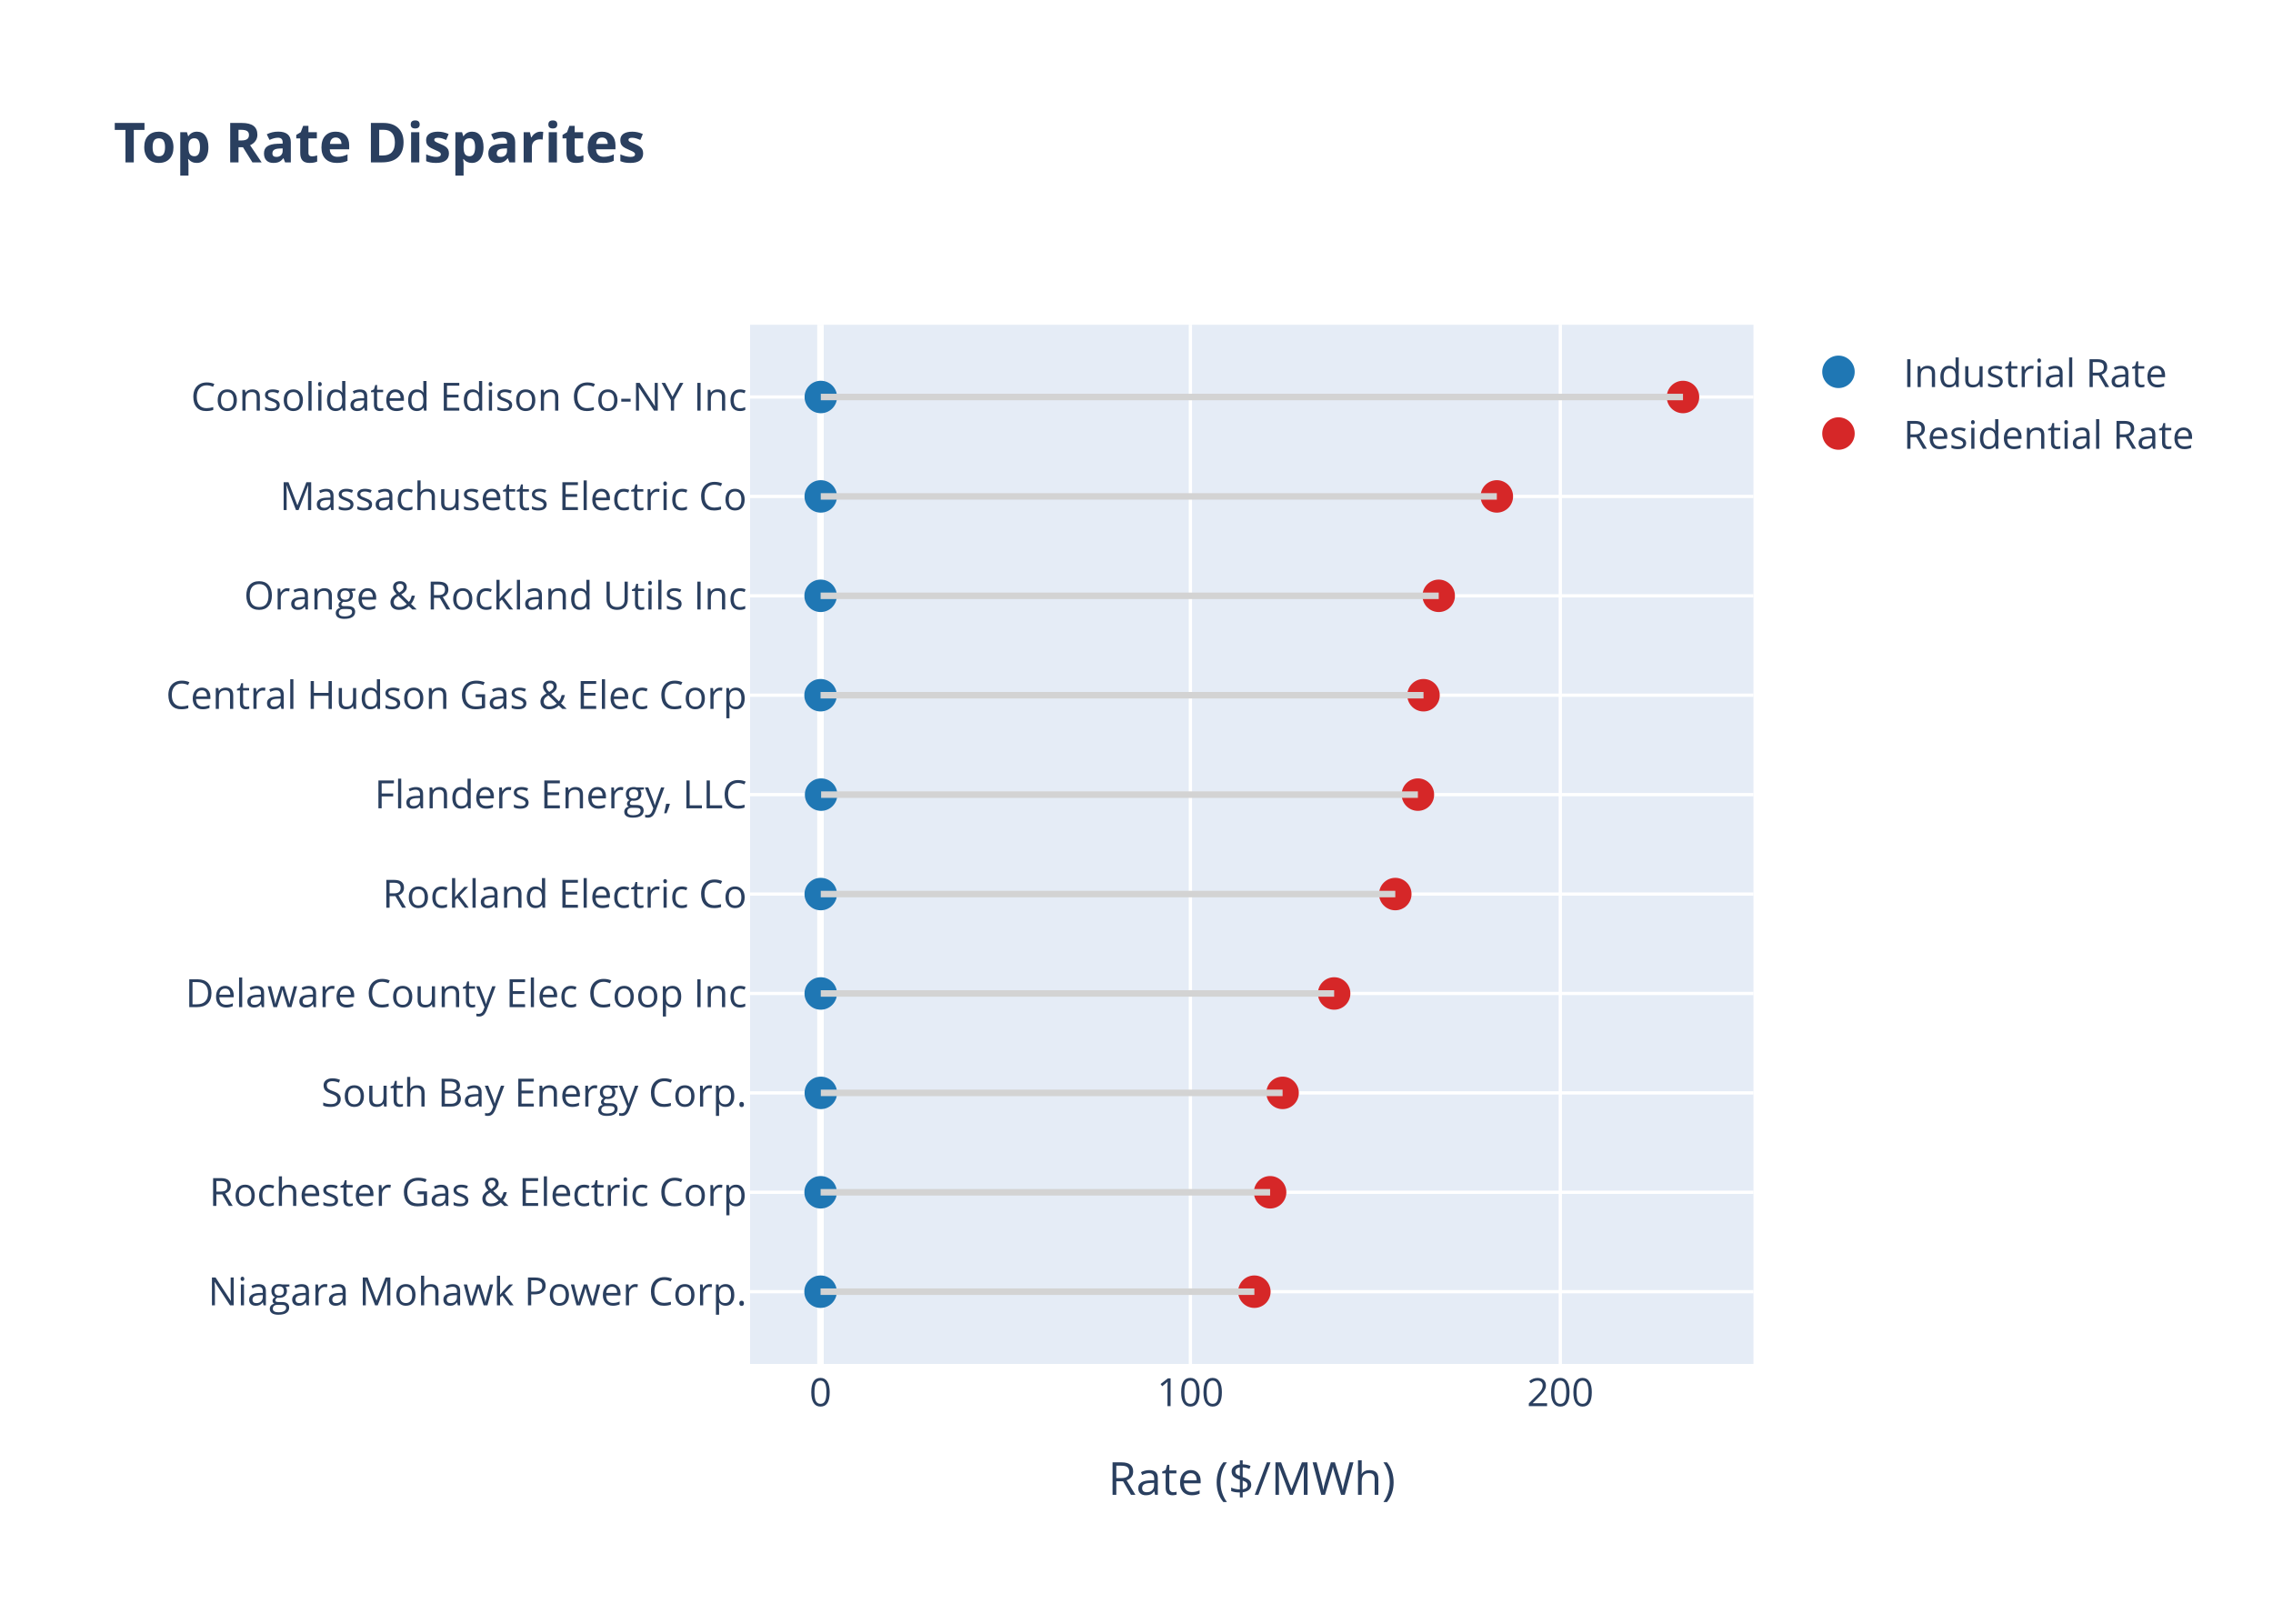
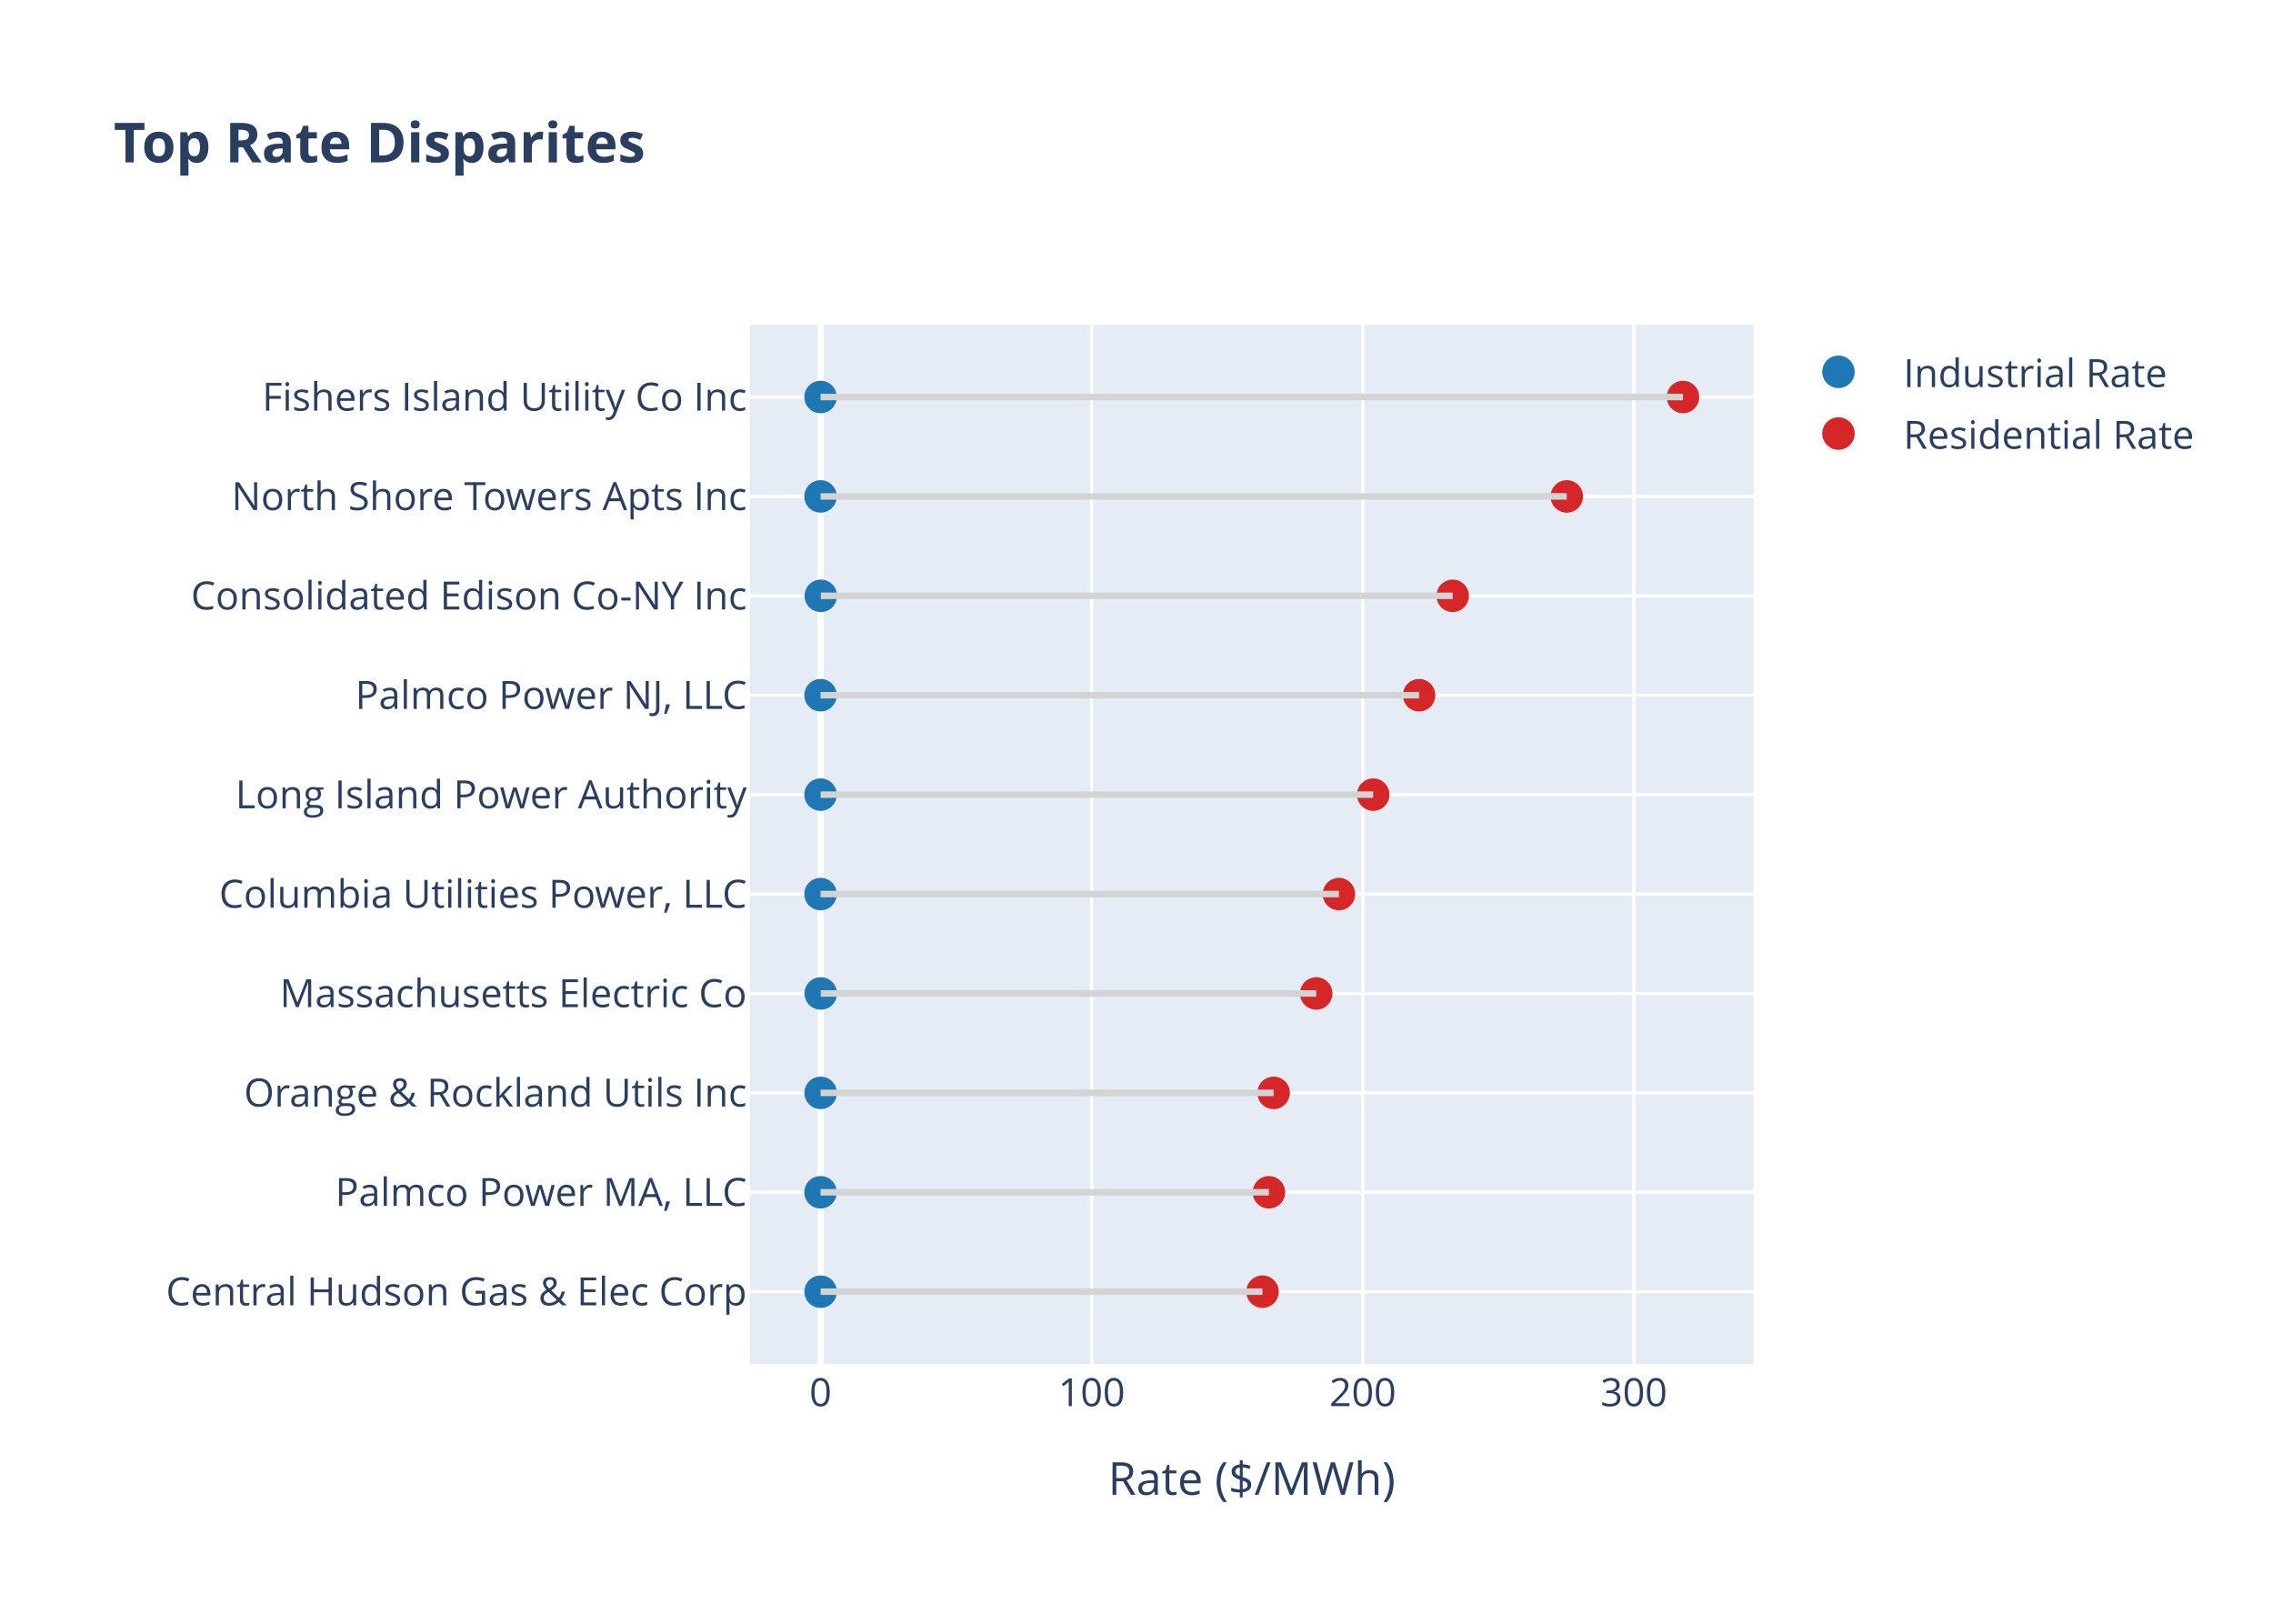
<svg xmlns="http://www.w3.org/2000/svg" class="main-svg" width="700" height="500" style="" viewBox="0 0 700 500">
  <rect x="0" y="0" width="700" height="500" style="fill: rgb(255, 255, 255); fill-opacity: 1;" />
-   <defs id="defs-4cd8f7">
+   <defs id="defs-5a00b7">
    <g class="clips">
-       <clipPath id="clip4cd8f7xyplot" class="plotclip">
+       <clipPath id="clip5a00b7xyplot" class="plotclip">
        <rect width="309" height="320" />
      </clipPath>
-       <clipPath class="axesclip" id="clip4cd8f7x">
+       <clipPath class="axesclip" id="clip5a00b7x">
        <rect x="231" y="0" width="309" height="500" />
      </clipPath>
-       <clipPath class="axesclip" id="clip4cd8f7y">
+       <clipPath class="axesclip" id="clip5a00b7y">
        <rect x="0" y="100" width="700" height="320" />
      </clipPath>
-       <clipPath class="axesclip" id="clip4cd8f7xy">
+       <clipPath class="axesclip" id="clip5a00b7xy">
        <rect x="231" y="100" width="309" height="320" />
      </clipPath>
    </g>
    <g class="gradients" />
    <g class="patterns" />
  </defs>
  <g class="bglayer">
    <rect class="bg" x="231" y="100" width="309" height="320" style="fill: rgb(229, 236, 246); fill-opacity: 1; stroke-width: 0;" />
  </g>
  <g class="layer-below">
    <g class="imagelayer" />
    <g class="shapelayer" />
  </g>
  <g class="cartesianlayer">
    <g class="subplot xy">
      <g class="layer-subplot">
        <g class="shapelayer" />
        <g class="imagelayer" />
      </g>
      <g class="minor-gridlayer">
        <g class="x" />
        <g class="y" />
      </g>
      <g class="gridlayer">
        <g class="x">
-           <path class="xgrid crisp" transform="translate(366.6,0)" d="M0,100v320" style="stroke: rgb(255, 255, 255); stroke-opacity: 1; stroke-width: 1px;" />
-           <path class="xgrid crisp" transform="translate(480.52,0)" d="M0,100v320" style="stroke: rgb(255, 255, 255); stroke-opacity: 1; stroke-width: 1px;" />
+           <path class="xgrid crisp" transform="translate(336.19,0)" d="M0,100v320" style="stroke: rgb(255, 255, 255); stroke-opacity: 1; stroke-width: 1px;" />
+           <path class="xgrid crisp" transform="translate(419.68,0)" d="M0,100v320" style="stroke: rgb(255, 255, 255); stroke-opacity: 1; stroke-width: 1px;" />
+           <path class="xgrid crisp" transform="translate(503.17,0)" d="M0,100v320" style="stroke: rgb(255, 255, 255); stroke-opacity: 1; stroke-width: 1px;" />
        </g>
        <g class="y">
          <path class="ygrid crisp" transform="translate(0,397.75)" d="M231,0h309" style="stroke: rgb(255, 255, 255); stroke-opacity: 1; stroke-width: 1px;" />
          <path class="ygrid crisp" transform="translate(0,367.14)" d="M231,0h309" style="stroke: rgb(255, 255, 255); stroke-opacity: 1; stroke-width: 1px;" />
          <path class="ygrid crisp" transform="translate(0,336.53)" d="M231,0h309" style="stroke: rgb(255, 255, 255); stroke-opacity: 1; stroke-width: 1px;" />
          <path class="ygrid crisp" transform="translate(0,305.92)" d="M231,0h309" style="stroke: rgb(255, 255, 255); stroke-opacity: 1; stroke-width: 1px;" />
          <path class="ygrid crisp" transform="translate(0,275.31)" d="M231,0h309" style="stroke: rgb(255, 255, 255); stroke-opacity: 1; stroke-width: 1px;" />
          <path class="ygrid crisp" transform="translate(0,244.69)" d="M231,0h309" style="stroke: rgb(255, 255, 255); stroke-opacity: 1; stroke-width: 1px;" />
          <path class="ygrid crisp" transform="translate(0,214.08)" d="M231,0h309" style="stroke: rgb(255, 255, 255); stroke-opacity: 1; stroke-width: 1px;" />
          <path class="ygrid crisp" transform="translate(0,183.47)" d="M231,0h309" style="stroke: rgb(255, 255, 255); stroke-opacity: 1; stroke-width: 1px;" />
          <path class="ygrid crisp" transform="translate(0,152.86)" d="M231,0h309" style="stroke: rgb(255, 255, 255); stroke-opacity: 1; stroke-width: 1px;" />
          <path class="ygrid crisp" transform="translate(0,122.25)" d="M231,0h309" style="stroke: rgb(255, 255, 255); stroke-opacity: 1; stroke-width: 1px;" />
        </g>
      </g>
      <g class="zerolinelayer">
-         <path class="xzl zl crisp" transform="translate(252.68,0)" d="M0,100v320" style="stroke: rgb(255, 255, 255); stroke-opacity: 1; stroke-width: 2px;" />
+         <path class="xzl zl crisp" transform="translate(252.7,0)" d="M0,100v320" style="stroke: rgb(255, 255, 255); stroke-opacity: 1; stroke-width: 2px;" />
      </g>
      <g class="layer-between">
        <g class="shapelayer" />
        <g class="imagelayer" />
      </g>
      <path class="xlines-below" />
      <path class="ylines-below" />
      <g class="overlines-below" />
      <g class="xaxislayer-below" />
      <g class="yaxislayer-below" />
      <g class="overaxes-below" />
      <g class="overplot">
-         <g class="xy" transform="translate(231,100)" clip-path="url(#clip4cd8f7xyplot)">
+         <g class="xy" transform="translate(231,100)" clip-path="url(#clip5a00b7xyplot)">
          <g class="scatterlayer mlayer">
-             <g class="trace scatter traceb0e47e" style="stroke-miterlimit: 2; opacity: 1;">
+             <g class="trace scatter trace66a098" style="stroke-miterlimit: 2; opacity: 1;">
              <g class="fills" />
              <g class="errorbars" />
              <g class="lines" />
              <g class="points">
-                 <path class="point" transform="translate(21.7,297.75)" d="M5,0A5,5 0 1,1 0,-5A5,5 0 0,1 5,0Z" style="opacity: 1; stroke-width: 0px; fill: rgb(31, 119, 180); fill-opacity: 1;" />
-                 <path class="point" transform="translate(21.72,267.14)" d="M5,0A5,5 0 1,1 0,-5A5,5 0 0,1 5,0Z" style="opacity: 1; stroke-width: 0px; fill: rgb(31, 119, 180); fill-opacity: 1;" />
-                 <path class="point" transform="translate(21.78,236.53)" d="M5,0A5,5 0 1,1 0,-5A5,5 0 0,1 5,0Z" style="opacity: 1; stroke-width: 0px; fill: rgb(31, 119, 180); fill-opacity: 1;" />
+                 <path class="point" transform="translate(21.72,297.75)" d="M5,0A5,5 0 1,1 0,-5A5,5 0 0,1 5,0Z" style="opacity: 1; stroke-width: 0px; fill: rgb(31, 119, 180); fill-opacity: 1;" />
+                 <path class="point" transform="translate(21.7,267.14)" d="M5,0A5,5 0 1,1 0,-5A5,5 0 0,1 5,0Z" style="opacity: 1; stroke-width: 0px; fill: rgb(31, 119, 180); fill-opacity: 1;" />
+                 <path class="point" transform="translate(21.73,236.53)" d="M5,0A5,5 0 1,1 0,-5A5,5 0 0,1 5,0Z" style="opacity: 1; stroke-width: 0px; fill: rgb(31, 119, 180); fill-opacity: 1;" />
                <path class="point" transform="translate(21.76,205.92)" d="M5,0A5,5 0 1,1 0,-5A5,5 0 0,1 5,0Z" style="opacity: 1; stroke-width: 0px; fill: rgb(31, 119, 180); fill-opacity: 1;" />
-                 <path class="point" transform="translate(21.76,175.31)" d="M5,0A5,5 0 1,1 0,-5A5,5 0 0,1 5,0Z" style="opacity: 1; stroke-width: 0px; fill: rgb(31, 119, 180); fill-opacity: 1;" />
-                 <path class="point" transform="translate(21.87,144.69)" d="M5,0A5,5 0 1,1 0,-5A5,5 0 0,1 5,0Z" style="opacity: 1; stroke-width: 0px; fill: rgb(31, 119, 180); fill-opacity: 1;" />
+                 <path class="point" transform="translate(21.7,175.31)" d="M5,0A5,5 0 1,1 0,-5A5,5 0 0,1 5,0Z" style="opacity: 1; stroke-width: 0px; fill: rgb(31, 119, 180); fill-opacity: 1;" />
+                 <path class="point" transform="translate(21.7,144.69)" d="M5,0A5,5 0 1,1 0,-5A5,5 0 0,1 5,0Z" style="opacity: 1; stroke-width: 0px; fill: rgb(31, 119, 180); fill-opacity: 1;" />
                <path class="point" transform="translate(21.7,114.08)" d="M5,0A5,5 0 1,1 0,-5A5,5 0 0,1 5,0Z" style="opacity: 1; stroke-width: 0px; fill: rgb(31, 119, 180); fill-opacity: 1;" />
-                 <path class="point" transform="translate(21.72,83.47)" d="M5,0A5,5 0 1,1 0,-5A5,5 0 0,1 5,0Z" style="opacity: 1; stroke-width: 0px; fill: rgb(31, 119, 180); fill-opacity: 1;" />
-                 <path class="point" transform="translate(21.76,52.86)" d="M5,0A5,5 0 1,1 0,-5A5,5 0 0,1 5,0Z" style="opacity: 1; stroke-width: 0px; fill: rgb(31, 119, 180); fill-opacity: 1;" />
-                 <path class="point" transform="translate(21.78,22.25)" d="M5,0A5,5 0 1,1 0,-5A5,5 0 0,1 5,0Z" style="opacity: 1; stroke-width: 0px; fill: rgb(31, 119, 180); fill-opacity: 1;" />
+                 <path class="point" transform="translate(21.78,83.47)" d="M5,0A5,5 0 1,1 0,-5A5,5 0 0,1 5,0Z" style="opacity: 1; stroke-width: 0px; fill: rgb(31, 119, 180); fill-opacity: 1;" />
+                 <path class="point" transform="translate(21.7,52.86)" d="M5,0A5,5 0 1,1 0,-5A5,5 0 0,1 5,0Z" style="opacity: 1; stroke-width: 0px; fill: rgb(31, 119, 180); fill-opacity: 1;" />
+                 <path class="point" transform="translate(21.7,22.25)" d="M5,0A5,5 0 1,1 0,-5A5,5 0 0,1 5,0Z" style="opacity: 1; stroke-width: 0px; fill: rgb(31, 119, 180); fill-opacity: 1;" />
              </g>
              <g class="text" />
            </g>
-             <g class="trace scatter tracefb65ec" style="stroke-miterlimit: 2; opacity: 1;">
+             <g class="trace scatter tracea89001" style="stroke-miterlimit: 2; opacity: 1;">
              <g class="fills" />
              <g class="errorbars" />
              <g class="lines" />
              <g class="points">
-                 <path class="point" transform="translate(155.3,297.75)" d="M5,0A5,5 0 1,1 0,-5A5,5 0 0,1 5,0Z" style="opacity: 1; stroke-width: 0px; fill: rgb(214, 39, 40); fill-opacity: 1;" />
-                 <path class="point" transform="translate(160.15,267.14)" d="M5,0A5,5 0 1,1 0,-5A5,5 0 0,1 5,0Z" style="opacity: 1; stroke-width: 0px; fill: rgb(214, 39, 40); fill-opacity: 1;" />
-                 <path class="point" transform="translate(163.99,236.53)" d="M5,0A5,5 0 1,1 0,-5A5,5 0 0,1 5,0Z" style="opacity: 1; stroke-width: 0px; fill: rgb(214, 39, 40); fill-opacity: 1;" />
-                 <path class="point" transform="translate(179.87,205.92)" d="M5,0A5,5 0 1,1 0,-5A5,5 0 0,1 5,0Z" style="opacity: 1; stroke-width: 0px; fill: rgb(214, 39, 40); fill-opacity: 1;" />
-                 <path class="point" transform="translate(198.7,175.31)" d="M5,0A5,5 0 1,1 0,-5A5,5 0 0,1 5,0Z" style="opacity: 1; stroke-width: 0px; fill: rgb(214, 39, 40); fill-opacity: 1;" />
-                 <path class="point" transform="translate(205.66,144.69)" d="M5,0A5,5 0 1,1 0,-5A5,5 0 0,1 5,0Z" style="opacity: 1; stroke-width: 0px; fill: rgb(214, 39, 40); fill-opacity: 1;" />
-                 <path class="point" transform="translate(207.39,114.08)" d="M5,0A5,5 0 1,1 0,-5A5,5 0 0,1 5,0Z" style="opacity: 1; stroke-width: 0px; fill: rgb(214, 39, 40); fill-opacity: 1;" />
-                 <path class="point" transform="translate(212.07,83.47)" d="M5,0A5,5 0 1,1 0,-5A5,5 0 0,1 5,0Z" style="opacity: 1; stroke-width: 0px; fill: rgb(214, 39, 40); fill-opacity: 1;" />
-                 <path class="point" transform="translate(229.97,52.86)" d="M5,0A5,5 0 1,1 0,-5A5,5 0 0,1 5,0Z" style="opacity: 1; stroke-width: 0px; fill: rgb(214, 39, 40); fill-opacity: 1;" />
+                 <path class="point" transform="translate(157.81,297.75)" d="M5,0A5,5 0 1,1 0,-5A5,5 0 0,1 5,0Z" style="opacity: 1; stroke-width: 0px; fill: rgb(214, 39, 40); fill-opacity: 1;" />
+                 <path class="point" transform="translate(159.78,267.14)" d="M5,0A5,5 0 1,1 0,-5A5,5 0 0,1 5,0Z" style="opacity: 1; stroke-width: 0px; fill: rgb(214, 39, 40); fill-opacity: 1;" />
+                 <path class="point" transform="translate(161.23,236.53)" d="M5,0A5,5 0 1,1 0,-5A5,5 0 0,1 5,0Z" style="opacity: 1; stroke-width: 0px; fill: rgb(214, 39, 40); fill-opacity: 1;" />
+                 <path class="point" transform="translate(174.35,205.92)" d="M5,0A5,5 0 1,1 0,-5A5,5 0 0,1 5,0Z" style="opacity: 1; stroke-width: 0px; fill: rgb(214, 39, 40); fill-opacity: 1;" />
+                 <path class="point" transform="translate(181.34,175.31)" d="M5,0A5,5 0 1,1 0,-5A5,5 0 0,1 5,0Z" style="opacity: 1; stroke-width: 0px; fill: rgb(214, 39, 40); fill-opacity: 1;" />
+                 <path class="point" transform="translate(191.9,144.69)" d="M5,0A5,5 0 1,1 0,-5A5,5 0 0,1 5,0Z" style="opacity: 1; stroke-width: 0px; fill: rgb(214, 39, 40); fill-opacity: 1;" />
+                 <path class="point" transform="translate(206.03,114.08)" d="M5,0A5,5 0 1,1 0,-5A5,5 0 0,1 5,0Z" style="opacity: 1; stroke-width: 0px; fill: rgb(214, 39, 40); fill-opacity: 1;" />
+                 <path class="point" transform="translate(216.37,83.47)" d="M5,0A5,5 0 1,1 0,-5A5,5 0 0,1 5,0Z" style="opacity: 1; stroke-width: 0px; fill: rgb(214, 39, 40); fill-opacity: 1;" />
+                 <path class="point" transform="translate(251.52,52.86)" d="M5,0A5,5 0 1,1 0,-5A5,5 0 0,1 5,0Z" style="opacity: 1; stroke-width: 0px; fill: rgb(214, 39, 40); fill-opacity: 1;" />
                <path class="point" transform="translate(287.3,22.25)" d="M5,0A5,5 0 1,1 0,-5A5,5 0 0,1 5,0Z" style="opacity: 1; stroke-width: 0px; fill: rgb(214, 39, 40); fill-opacity: 1;" />
              </g>
              <g class="text" />
            </g>
          </g>
        </g>
      </g>
      <g class="zerolinelayer-above" />
      <path class="xlines-above crisp" d="M0,0" style="fill: none;" />
      <path class="ylines-above crisp" d="M0,0" style="fill: none;" />
      <g class="overlines-above" />
      <g class="xaxislayer-above">
        <g class="xtick">
-           <text text-anchor="middle" x="0" y="433" transform="translate(252.68,0)" style="font-family: 'Open Sans', verdana, arial, sans-serif; font-size: 12px; fill: rgb(42, 63, 95); fill-opacity: 1; white-space: pre;">0</text>
-         </g>
-         <g class="xtick">
-           <text text-anchor="middle" x="0" y="433" style="font-family: 'Open Sans', verdana, arial, sans-serif; font-size: 12px; fill: rgb(42, 63, 95); fill-opacity: 1; white-space: pre;" transform="translate(366.6,0)">100</text>
-         </g>
-         <g class="xtick">
-           <text text-anchor="middle" x="0" y="433" style="font-family: 'Open Sans', verdana, arial, sans-serif; font-size: 12px; fill: rgb(42, 63, 95); fill-opacity: 1; white-space: pre;" transform="translate(480.52,0)">200</text>
+           <text text-anchor="middle" x="0" y="433" transform="translate(252.7,0)" style="font-family: 'Open Sans', verdana, arial, sans-serif; font-size: 12px; fill: rgb(42, 63, 95); fill-opacity: 1; white-space: pre;">0</text>
+         </g>
+         <g class="xtick">
+           <text text-anchor="middle" x="0" y="433" style="font-family: 'Open Sans', verdana, arial, sans-serif; font-size: 12px; fill: rgb(42, 63, 95); fill-opacity: 1; white-space: pre;" transform="translate(336.19,0)">100</text>
+         </g>
+         <g class="xtick">
+           <text text-anchor="middle" x="0" y="433" style="font-family: 'Open Sans', verdana, arial, sans-serif; font-size: 12px; fill: rgb(42, 63, 95); fill-opacity: 1; white-space: pre;" transform="translate(419.68,0)">200</text>
+         </g>
+         <g class="xtick">
+           <text text-anchor="middle" x="0" y="433" style="font-family: 'Open Sans', verdana, arial, sans-serif; font-size: 12px; fill: rgb(42, 63, 95); fill-opacity: 1; white-space: pre;" transform="translate(503.17,0)">300</text>
        </g>
      </g>
      <g class="yaxislayer-above">
        <g class="ytick">
-           <text text-anchor="end" x="230" y="4.2" transform="translate(0,397.75)" style="font-family: 'Open Sans', verdana, arial, sans-serif; font-size: 12px; fill: rgb(42, 63, 95); fill-opacity: 1; white-space: pre;">Niagara Mohawk Power Corp.</text>
-         </g>
-         <g class="ytick">
-           <text text-anchor="end" x="230" y="4.2" transform="translate(0,367.14)" style="font-family: 'Open Sans', verdana, arial, sans-serif; font-size: 12px; fill: rgb(42, 63, 95); fill-opacity: 1; white-space: pre;">Rochester Gas &amp; Electric Corp</text>
-         </g>
-         <g class="ytick">
-           <text text-anchor="end" x="230" y="4.2" transform="translate(0,336.53)" style="font-family: 'Open Sans', verdana, arial, sans-serif; font-size: 12px; fill: rgb(42, 63, 95); fill-opacity: 1; white-space: pre;">South Bay Energy Corp.</text>
-         </g>
-         <g class="ytick">
-           <text text-anchor="end" x="230" y="4.2" transform="translate(0,305.92)" style="font-family: 'Open Sans', verdana, arial, sans-serif; font-size: 12px; fill: rgb(42, 63, 95); fill-opacity: 1; white-space: pre;">Delaware County Elec Coop Inc</text>
-         </g>
-         <g class="ytick">
-           <text text-anchor="end" x="230" y="4.2" transform="translate(0,275.31)" style="font-family: 'Open Sans', verdana, arial, sans-serif; font-size: 12px; fill: rgb(42, 63, 95); fill-opacity: 1; white-space: pre;">Rockland Electric Co</text>
-         </g>
-         <g class="ytick">
-           <text text-anchor="end" x="230" y="4.2" transform="translate(0,244.69)" style="font-family: 'Open Sans', verdana, arial, sans-serif; font-size: 12px; fill: rgb(42, 63, 95); fill-opacity: 1; white-space: pre;">Flanders Energy, LLC</text>
-         </g>
-         <g class="ytick">
-           <text text-anchor="end" x="230" y="4.2" transform="translate(0,214.08)" style="font-family: 'Open Sans', verdana, arial, sans-serif; font-size: 12px; fill: rgb(42, 63, 95); fill-opacity: 1; white-space: pre;">Central Hudson Gas &amp; Elec Corp</text>
-         </g>
-         <g class="ytick">
-           <text text-anchor="end" x="230" y="4.2" transform="translate(0,183.47)" style="font-family: 'Open Sans', verdana, arial, sans-serif; font-size: 12px; fill: rgb(42, 63, 95); fill-opacity: 1; white-space: pre;">Orange &amp; Rockland Utils Inc</text>
-         </g>
-         <g class="ytick">
-           <text text-anchor="end" x="230" y="4.2" transform="translate(0,152.86)" style="font-family: 'Open Sans', verdana, arial, sans-serif; font-size: 12px; fill: rgb(42, 63, 95); fill-opacity: 1; white-space: pre;">Massachusetts Electric Co</text>
-         </g>
-         <g class="ytick">
-           <text text-anchor="end" x="230" y="4.2" transform="translate(0,122.25)" style="font-family: 'Open Sans', verdana, arial, sans-serif; font-size: 12px; fill: rgb(42, 63, 95); fill-opacity: 1; white-space: pre;">Consolidated Edison Co-NY Inc</text>
+           <text text-anchor="end" x="230" y="4.2" transform="translate(0,397.75)" style="font-family: 'Open Sans', verdana, arial, sans-serif; font-size: 12px; fill: rgb(42, 63, 95); fill-opacity: 1; white-space: pre;">Central Hudson Gas &amp; Elec Corp</text>
+         </g>
+         <g class="ytick">
+           <text text-anchor="end" x="230" y="4.2" transform="translate(0,367.14)" style="font-family: 'Open Sans', verdana, arial, sans-serif; font-size: 12px; fill: rgb(42, 63, 95); fill-opacity: 1; white-space: pre;">Palmco Power MA, LLC</text>
+         </g>
+         <g class="ytick">
+           <text text-anchor="end" x="230" y="4.2" transform="translate(0,336.53)" style="font-family: 'Open Sans', verdana, arial, sans-serif; font-size: 12px; fill: rgb(42, 63, 95); fill-opacity: 1; white-space: pre;">Orange &amp; Rockland Utils Inc</text>
+         </g>
+         <g class="ytick">
+           <text text-anchor="end" x="230" y="4.2" transform="translate(0,305.92)" style="font-family: 'Open Sans', verdana, arial, sans-serif; font-size: 12px; fill: rgb(42, 63, 95); fill-opacity: 1; white-space: pre;">Massachusetts Electric Co</text>
+         </g>
+         <g class="ytick">
+           <text text-anchor="end" x="230" y="4.2" transform="translate(0,275.31)" style="font-family: 'Open Sans', verdana, arial, sans-serif; font-size: 12px; fill: rgb(42, 63, 95); fill-opacity: 1; white-space: pre;">Columbia Utilities Power, LLC</text>
+         </g>
+         <g class="ytick">
+           <text text-anchor="end" x="230" y="4.2" transform="translate(0,244.69)" style="font-family: 'Open Sans', verdana, arial, sans-serif; font-size: 12px; fill: rgb(42, 63, 95); fill-opacity: 1; white-space: pre;">Long Island Power Authority</text>
+         </g>
+         <g class="ytick">
+           <text text-anchor="end" x="230" y="4.2" transform="translate(0,214.08)" style="font-family: 'Open Sans', verdana, arial, sans-serif; font-size: 12px; fill: rgb(42, 63, 95); fill-opacity: 1; white-space: pre;">Palmco Power NJ, LLC</text>
+         </g>
+         <g class="ytick">
+           <text text-anchor="end" x="230" y="4.2" transform="translate(0,183.47)" style="font-family: 'Open Sans', verdana, arial, sans-serif; font-size: 12px; fill: rgb(42, 63, 95); fill-opacity: 1; white-space: pre;">Consolidated Edison Co-NY Inc</text>
+         </g>
+         <g class="ytick">
+           <text text-anchor="end" x="230" y="4.2" transform="translate(0,152.86)" style="font-family: 'Open Sans', verdana, arial, sans-serif; font-size: 12px; fill: rgb(42, 63, 95); fill-opacity: 1; white-space: pre;">North Shore Towers Apts Inc</text>
+         </g>
+         <g class="ytick">
+           <text text-anchor="end" x="230" y="4.2" transform="translate(0,122.25)" style="font-family: 'Open Sans', verdana, arial, sans-serif; font-size: 12px; fill: rgb(42, 63, 95); fill-opacity: 1; white-space: pre;">Fishers Island Utility Co Inc</text>
        </g>
      </g>
      <g class="overaxes-above" />
    </g>
  </g>
  <g class="polarlayer" />
  <g class="smithlayer" />
  <g class="ternarylayer" />
  <g class="geolayer" />
  <g class="funnelarealayer" />
  <g class="pielayer" />
  <g class="iciclelayer" />
  <g class="treemaplayer" />
  <g class="sunburstlayer" />
  <g class="glimages" />
-   <defs id="topdefs-4cd8f7">
+   <defs id="topdefs-5a00b7">
    <g class="clips" />
-     <clipPath id="legend4cd8f7">
+     <clipPath id="legend5a00b7">
      <rect width="142" height="48" x="0" y="0" />
    </clipPath>
  </defs>
  <g class="layer-above">
    <g class="imagelayer" />
    <g class="shapelayer">
-       <g class="shape-group" data-index="0" clip-path="url(#clip4cd8f7xy)">
-         <path data-index="0" fill-rule="evenodd" d="M252.7,397.75L386.3,397.75" style="opacity: 1; stroke: rgb(211, 211, 211); stroke-opacity: 1; fill: rgb(0, 0, 0); fill-opacity: 0; stroke-width: 2px;" />
-       </g>
-       <g class="shape-group" data-index="1" clip-path="url(#clip4cd8f7xy)">
-         <path data-index="1" fill-rule="evenodd" d="M252.72,367.14L391.15,367.14" style="opacity: 1; stroke: rgb(211, 211, 211); stroke-opacity: 1; fill: rgb(0, 0, 0); fill-opacity: 0; stroke-width: 2px;" />
-       </g>
-       <g class="shape-group" data-index="2" clip-path="url(#clip4cd8f7xy)">
-         <path data-index="2" fill-rule="evenodd" d="M252.78,336.53L394.99,336.53" style="opacity: 1; stroke: rgb(211, 211, 211); stroke-opacity: 1; fill: rgb(0, 0, 0); fill-opacity: 0; stroke-width: 2px;" />
-       </g>
-       <g class="shape-group" data-index="3" clip-path="url(#clip4cd8f7xy)">
-         <path data-index="3" fill-rule="evenodd" d="M252.76,305.92L410.87,305.92" style="opacity: 1; stroke: rgb(211, 211, 211); stroke-opacity: 1; fill: rgb(0, 0, 0); fill-opacity: 0; stroke-width: 2px;" />
-       </g>
-       <g class="shape-group" data-index="4" clip-path="url(#clip4cd8f7xy)">
-         <path data-index="4" fill-rule="evenodd" d="M252.76,275.31L429.7,275.31" style="opacity: 1; stroke: rgb(211, 211, 211); stroke-opacity: 1; fill: rgb(0, 0, 0); fill-opacity: 0; stroke-width: 2px;" />
-       </g>
-       <g class="shape-group" data-index="5" clip-path="url(#clip4cd8f7xy)">
-         <path data-index="5" fill-rule="evenodd" d="M252.87,244.69L436.66,244.69" style="opacity: 1; stroke: rgb(211, 211, 211); stroke-opacity: 1; fill: rgb(0, 0, 0); fill-opacity: 0; stroke-width: 2px;" />
-       </g>
-       <g class="shape-group" data-index="6" clip-path="url(#clip4cd8f7xy)">
-         <path data-index="6" fill-rule="evenodd" d="M252.7,214.08L438.39,214.08" style="opacity: 1; stroke: rgb(211, 211, 211); stroke-opacity: 1; fill: rgb(0, 0, 0); fill-opacity: 0; stroke-width: 2px;" />
-       </g>
-       <g class="shape-group" data-index="7" clip-path="url(#clip4cd8f7xy)">
-         <path data-index="7" fill-rule="evenodd" d="M252.72,183.47L443.07,183.47" style="opacity: 1; stroke: rgb(211, 211, 211); stroke-opacity: 1; fill: rgb(0, 0, 0); fill-opacity: 0; stroke-width: 2px;" />
-       </g>
-       <g class="shape-group" data-index="8" clip-path="url(#clip4cd8f7xy)">
-         <path data-index="8" fill-rule="evenodd" d="M252.76,152.86L460.97,152.86" style="opacity: 1; stroke: rgb(211, 211, 211); stroke-opacity: 1; fill: rgb(0, 0, 0); fill-opacity: 0; stroke-width: 2px;" />
-       </g>
-       <g class="shape-group" data-index="9" clip-path="url(#clip4cd8f7xy)">
-         <path data-index="9" fill-rule="evenodd" d="M252.78,122.25L518.3,122.25" style="opacity: 1; stroke: rgb(211, 211, 211); stroke-opacity: 1; fill: rgb(0, 0, 0); fill-opacity: 0; stroke-width: 2px;" />
+       <g class="shape-group" data-index="0" clip-path="url(#clip5a00b7xy)">
+         <path data-index="0" fill-rule="evenodd" d="M252.72,397.75L388.81,397.75" style="opacity: 1; stroke: rgb(211, 211, 211); stroke-opacity: 1; fill: rgb(0, 0, 0); fill-opacity: 0; stroke-width: 2px;" />
+       </g>
+       <g class="shape-group" data-index="1" clip-path="url(#clip5a00b7xy)">
+         <path data-index="1" fill-rule="evenodd" d="M252.7,367.14L390.78,367.14" style="opacity: 1; stroke: rgb(211, 211, 211); stroke-opacity: 1; fill: rgb(0, 0, 0); fill-opacity: 0; stroke-width: 2px;" />
+       </g>
+       <g class="shape-group" data-index="2" clip-path="url(#clip5a00b7xy)">
+         <path data-index="2" fill-rule="evenodd" d="M252.73,336.53L392.23,336.53" style="opacity: 1; stroke: rgb(211, 211, 211); stroke-opacity: 1; fill: rgb(0, 0, 0); fill-opacity: 0; stroke-width: 2px;" />
+       </g>
+       <g class="shape-group" data-index="3" clip-path="url(#clip5a00b7xy)">
+         <path data-index="3" fill-rule="evenodd" d="M252.76,305.92L405.35,305.92" style="opacity: 1; stroke: rgb(211, 211, 211); stroke-opacity: 1; fill: rgb(0, 0, 0); fill-opacity: 0; stroke-width: 2px;" />
+       </g>
+       <g class="shape-group" data-index="4" clip-path="url(#clip5a00b7xy)">
+         <path data-index="4" fill-rule="evenodd" d="M252.7,275.31L412.34,275.31" style="opacity: 1; stroke: rgb(211, 211, 211); stroke-opacity: 1; fill: rgb(0, 0, 0); fill-opacity: 0; stroke-width: 2px;" />
+       </g>
+       <g class="shape-group" data-index="5" clip-path="url(#clip5a00b7xy)">
+         <path data-index="5" fill-rule="evenodd" d="M252.7,244.69L422.9,244.69" style="opacity: 1; stroke: rgb(211, 211, 211); stroke-opacity: 1; fill: rgb(0, 0, 0); fill-opacity: 0; stroke-width: 2px;" />
+       </g>
+       <g class="shape-group" data-index="6" clip-path="url(#clip5a00b7xy)">
+         <path data-index="6" fill-rule="evenodd" d="M252.7,214.08L437.03,214.08" style="opacity: 1; stroke: rgb(211, 211, 211); stroke-opacity: 1; fill: rgb(0, 0, 0); fill-opacity: 0; stroke-width: 2px;" />
+       </g>
+       <g class="shape-group" data-index="7" clip-path="url(#clip5a00b7xy)">
+         <path data-index="7" fill-rule="evenodd" d="M252.78,183.47L447.37,183.47" style="opacity: 1; stroke: rgb(211, 211, 211); stroke-opacity: 1; fill: rgb(0, 0, 0); fill-opacity: 0; stroke-width: 2px;" />
+       </g>
+       <g class="shape-group" data-index="8" clip-path="url(#clip5a00b7xy)">
+         <path data-index="8" fill-rule="evenodd" d="M252.7,152.86L482.52,152.86" style="opacity: 1; stroke: rgb(211, 211, 211); stroke-opacity: 1; fill: rgb(0, 0, 0); fill-opacity: 0; stroke-width: 2px;" />
+       </g>
+       <g class="shape-group" data-index="9" clip-path="url(#clip5a00b7xy)">
+         <path data-index="9" fill-rule="evenodd" d="M252.7,122.25L518.3,122.25" style="opacity: 1; stroke: rgb(211, 211, 211); stroke-opacity: 1; fill: rgb(0, 0, 0); fill-opacity: 0; stroke-width: 2px;" />
      </g>
    </g>
  </g>
  <g class="infolayer">
    <g class="legend" pointer-events="all" transform="translate(546.18,100)">
      <rect class="bg" shape-rendering="crispEdges" style="stroke: rgb(68, 68, 68); stroke-opacity: 1; fill: rgb(255, 255, 255); fill-opacity: 1; stroke-width: 0px;" width="142" height="48" x="0" y="0" />
-       <g class="scrollbox" transform="" clip-path="url(#legend4cd8f7)">
+       <g class="scrollbox" transform="" clip-path="url(#legend5a00b7)">
        <g class="groups">
          <g class="traces" transform="translate(0,14.5)" style="opacity: 1;">
            <text class="legendtext" text-anchor="start" x="40" y="4.68" style="font-family: 'Open Sans', verdana, arial, sans-serif; font-size: 12px; fill: rgb(42, 63, 95); fill-opacity: 1; white-space: pre;">Industrial Rate</text>
            <g class="layers" style="opacity: 1;">
              <g class="legendfill" />
              <g class="legendlines" />
              <g class="legendsymbols">
                <g class="legendpoints">
                  <path class="scatterpts" transform="translate(20,0)" d="M5,0A5,5 0 1,1 0,-5A5,5 0 0,1 5,0Z" style="opacity: 1; stroke-width: 0px; fill: rgb(31, 119, 180); fill-opacity: 1;" />
                </g>
              </g>
            </g>
            <rect class="legendtoggle" x="0" y="-9.5" width="136.906" height="19" style="fill: rgb(0, 0, 0); fill-opacity: 0;" />
          </g>
          <g class="traces" transform="translate(0,33.5)" style="opacity: 1;">
            <text class="legendtext" text-anchor="start" x="40" y="4.68" style="font-family: 'Open Sans', verdana, arial, sans-serif; font-size: 12px; fill: rgb(42, 63, 95); fill-opacity: 1; white-space: pre;">Residential Rate</text>
            <g class="layers" style="opacity: 1;">
              <g class="legendfill" />
              <g class="legendlines" />
              <g class="legendsymbols">
                <g class="legendpoints">
                  <path class="scatterpts" transform="translate(20,0)" d="M5,0A5,5 0 1,1 0,-5A5,5 0 0,1 5,0Z" style="opacity: 1; stroke-width: 0px; fill: rgb(214, 39, 40); fill-opacity: 1;" />
                </g>
              </g>
            </g>
            <rect class="legendtoggle" x="0" y="-9.5" width="136.906" height="19" style="fill: rgb(0, 0, 0); fill-opacity: 0;" />
          </g>
        </g>
      </g>
      <rect class="scrollbar" rx="20" ry="3" width="0" height="0" style="fill: rgb(128, 139, 164); fill-opacity: 1;" x="0" y="0" />
    </g>
    <g class="g-gtitle">
      <text class="gtitle" x="35" y="50" text-anchor="start" dy="0em" style="opacity: 1; font-family: 'Open Sans', verdana, arial, sans-serif; font-size: 17px; fill: rgb(42, 63, 95); fill-opacity: 1; white-space: pre;">
        <tspan style="font-weight:bold">Top Rate Disparites</tspan>
      </text>
    </g>
    <g class="g-xtitle">
      <text class="xtitle" x="385.5" y="460.3" text-anchor="middle" style="opacity: 1; font-family: 'Open Sans', verdana, arial, sans-serif; font-size: 14px; fill: rgb(42, 63, 95); fill-opacity: 1; white-space: pre;">Rate ($/MWh)</text>
    </g>
    <g class="g-ytitle" />
  </g>
</svg>
